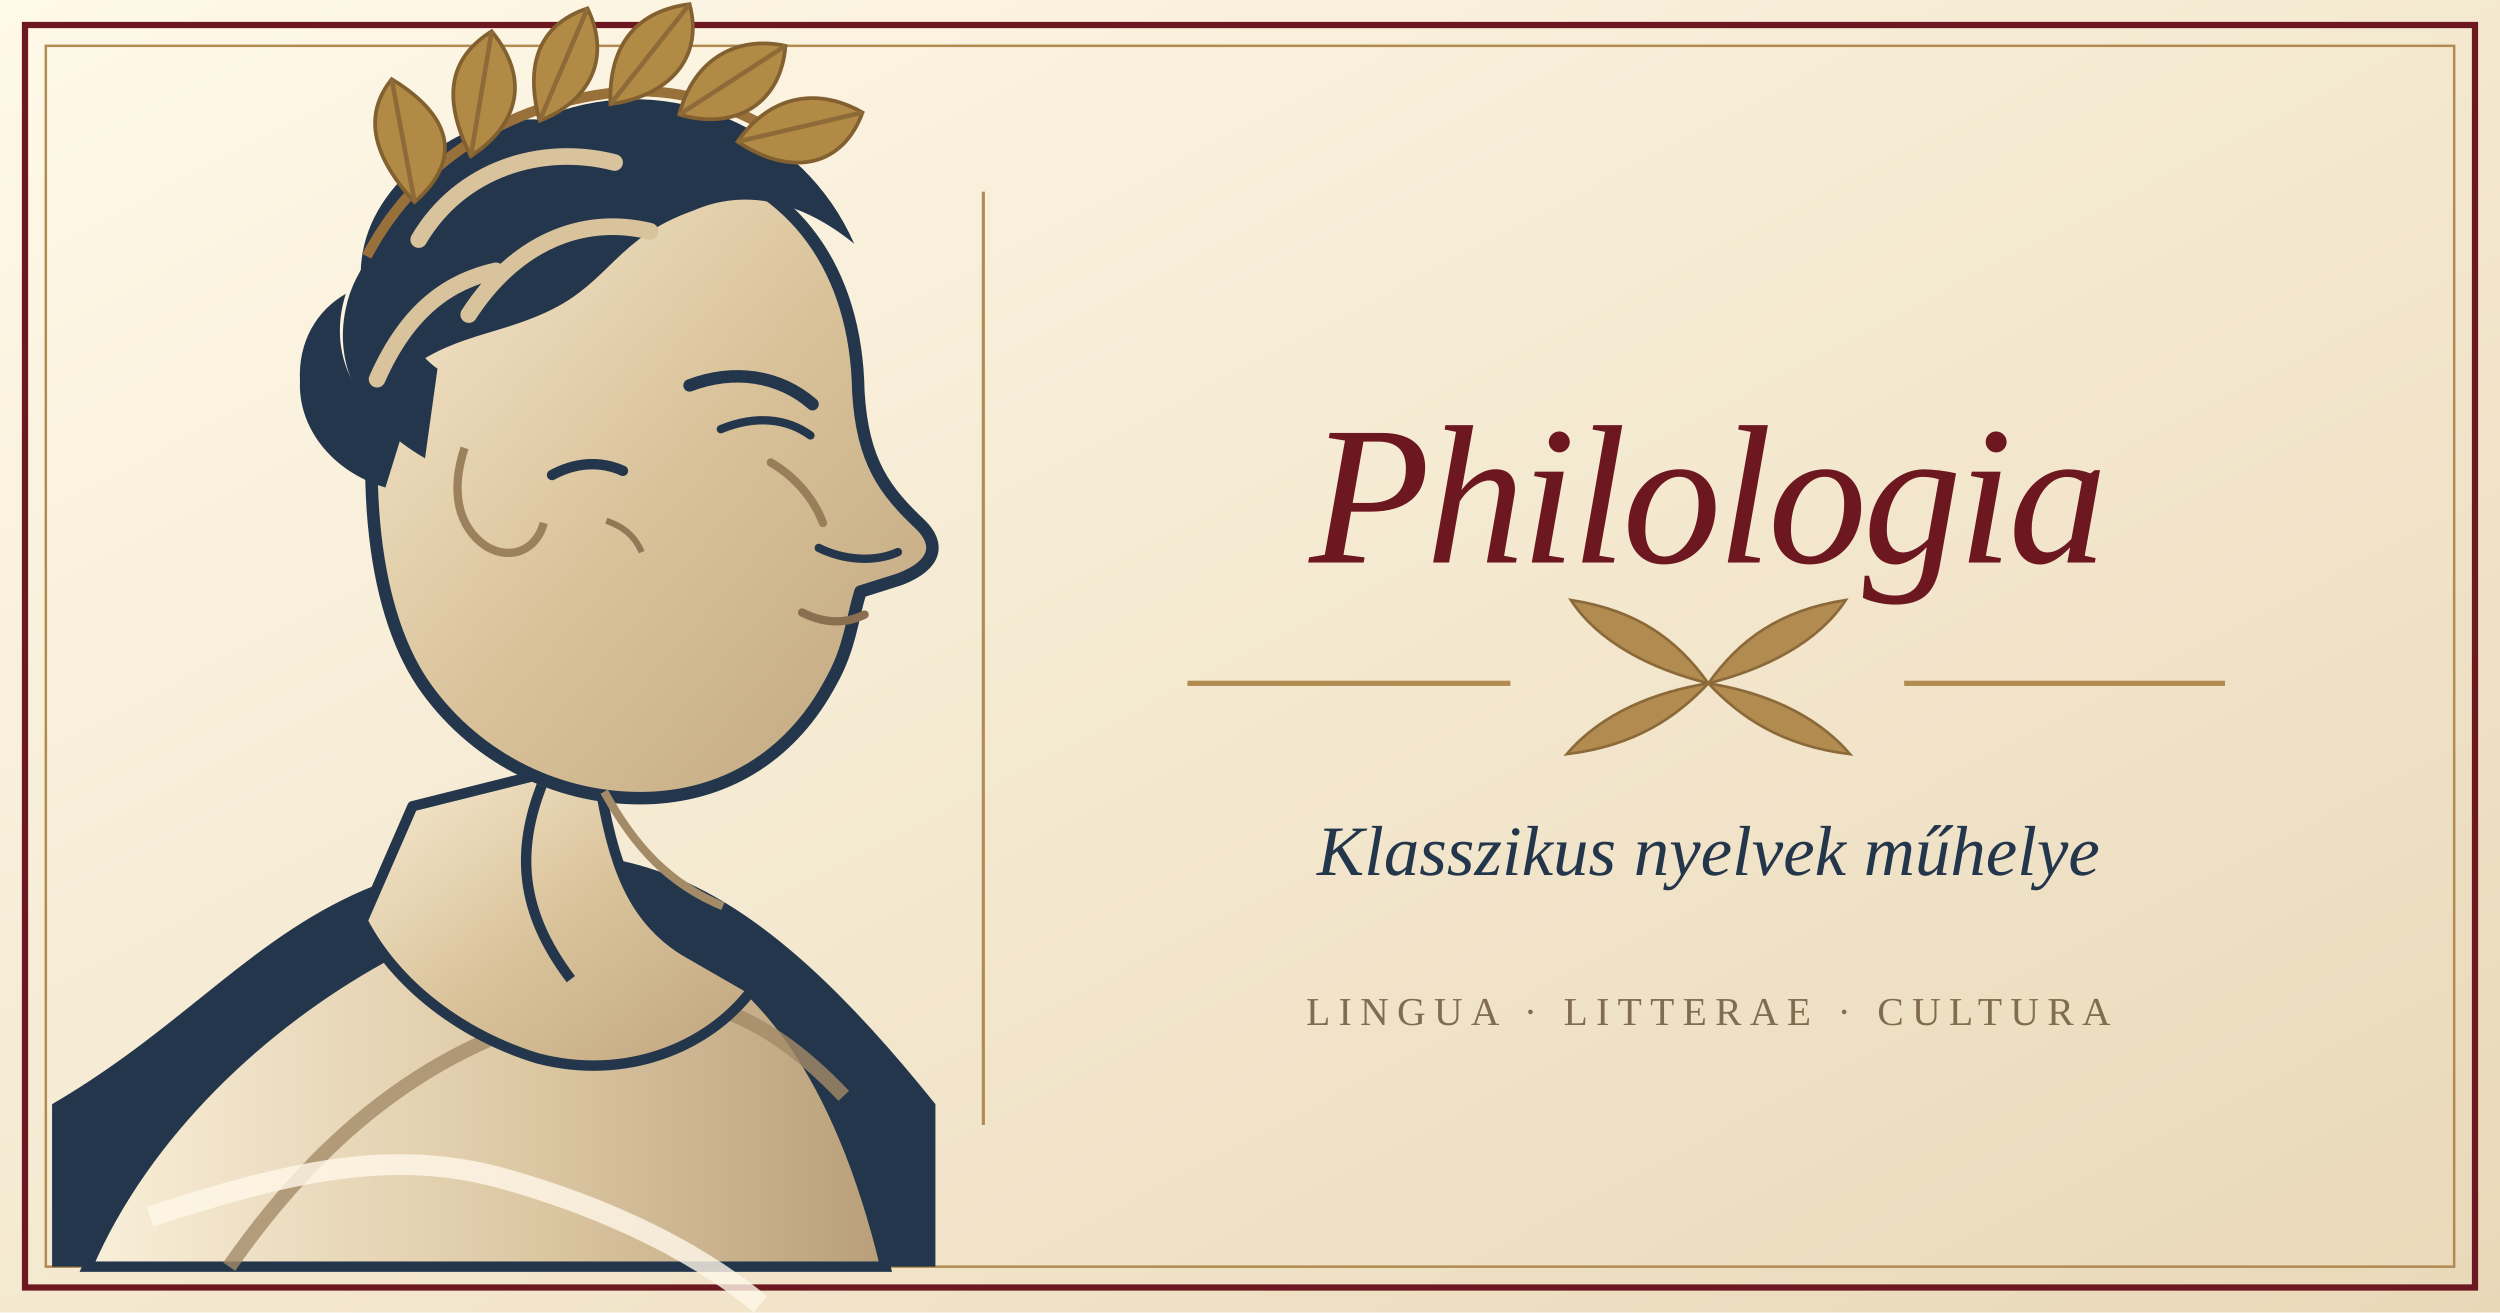
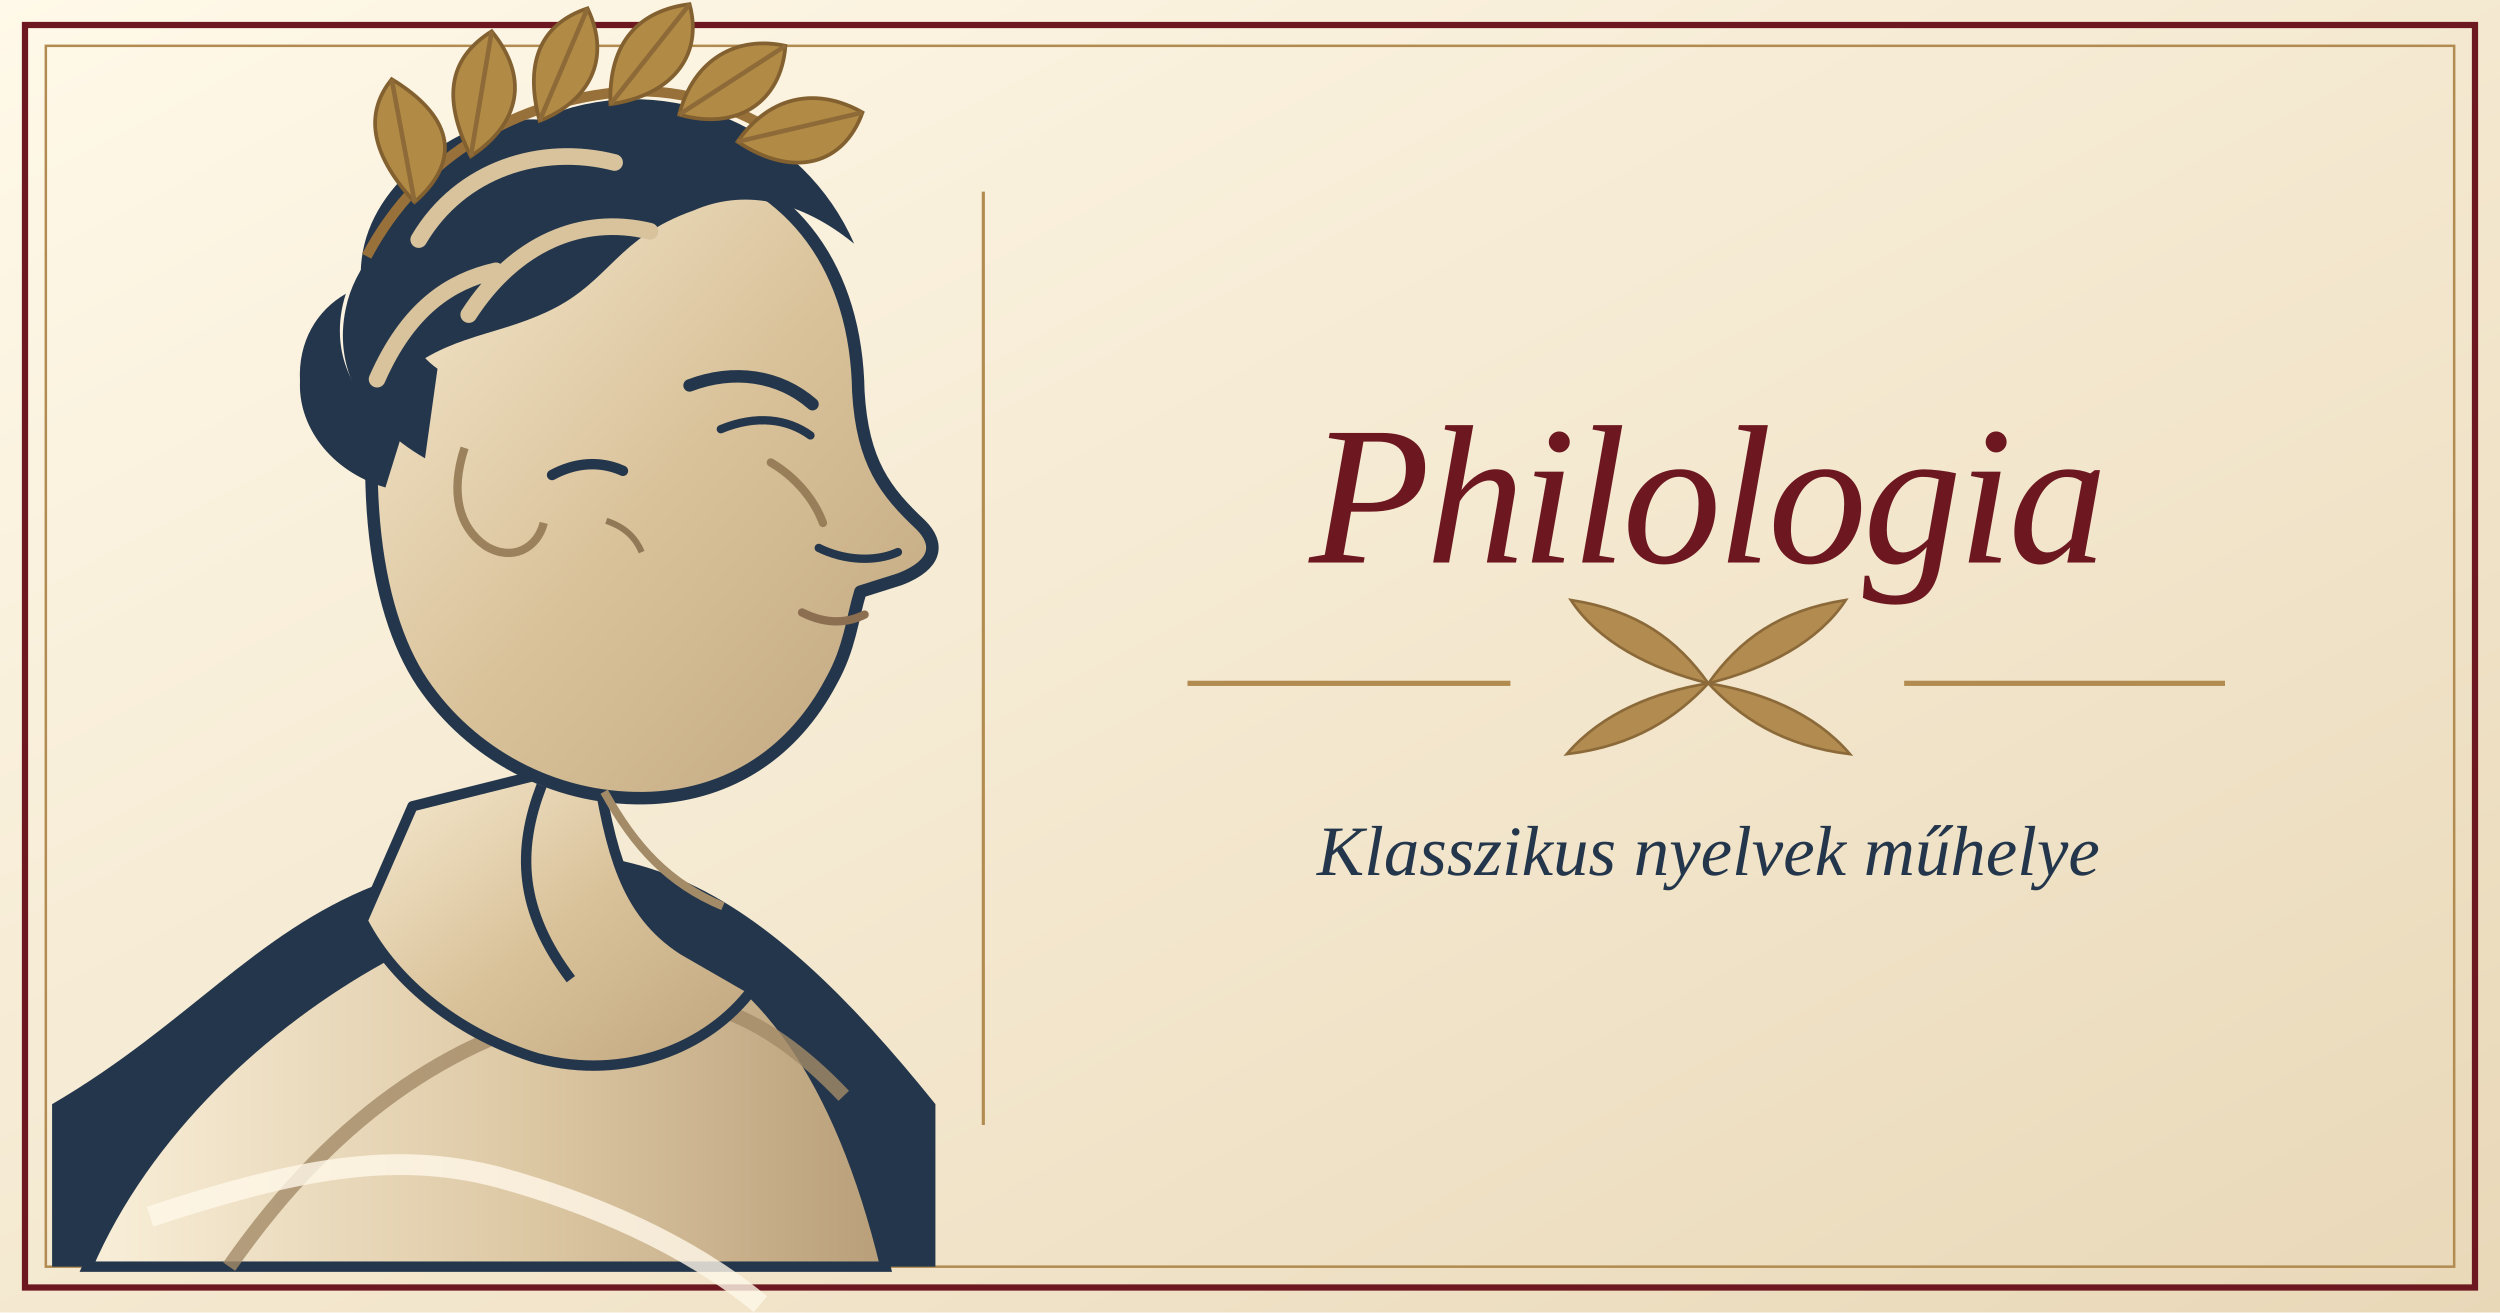
<svg xmlns="http://www.w3.org/2000/svg" width="1200" height="630" viewBox="0 0 1200 630">
  <defs>
    <linearGradient id="paper" x1="0" y1="0" x2="1" y2="1">
      <stop offset="0" stop-color="#fff9e9" />
      <stop offset=".55" stop-color="#f3e7ce" />
      <stop offset="1" stop-color="#e9d8b8" />
    </linearGradient>
    <linearGradient id="stone" x1="0" y1="0" x2="1" y2="1">
      <stop offset="0" stop-color="#f8ecd3" />
      <stop offset=".52" stop-color="#d9c29a" />
      <stop offset="1" stop-color="#bfa57d" />
    </linearGradient>
    <linearGradient id="cloth" x1="0" y1="0" x2="1" y2="0">
      <stop offset="0" stop-color="#f9efd9" />
      <stop offset=".55" stop-color="#ddc8a4" />
      <stop offset="1" stop-color="#b89f79" />
    </linearGradient>
    <filter id="soft">
      <feGaussianBlur stdDeviation="1.1" />
    </filter>
  </defs>
  <rect width="1200" height="630" fill="url(#paper)" />
  <rect x="12" y="12" width="1176" height="606" fill="none" stroke="#6d1820" stroke-width="3" />
  <rect x="22" y="22" width="1156" height="586" fill="none" stroke="#b18b50" stroke-width="1.2" />
  <path d="M25 530 C90 492 122 448 180 425 C222 406 277 403 321 420 C366 437 408 479 449 530 L449 608 L25 608Z" fill="#24364b" />
  <path d="M42 608 C70 543 127 491 183 460 C227 436 272 432 315 447 C365 465 403 517 425 608Z" fill="url(#cloth)" stroke="#24364b" stroke-width="5" />
  <path d="M110 608 C163 532 222 495 290 482 C330 474 365 484 405 526" fill="none" stroke="#a48b68" stroke-width="7" opacity=".8" />
  <path d="M72 584 C142 561 189 552 239 565 C283 577 330 597 365 626" fill="none" stroke="#fff7e8" stroke-width="10" opacity=".8" />
  <path d="M286 365 C293 409 300 438 328 456 L361 475 C340 503 300 519 258 508 C222 497 190 473 174 442 L198 387Z" fill="url(#stone)" stroke="#24364b" stroke-width="5" stroke-linejoin="round" />
  <path d="M186 143 C203 88 269 61 328 75 C382 88 411 130 412 188 C414 222 425 236 442 252 C451 261 450 271 432 278 L413 284 C409 297 408 311 399 327 C381 361 351 381 313 383 C269 385 229 364 205 331 C180 297 170 231 186 143Z" fill="url(#stone)" stroke="#24364b" stroke-width="6" stroke-linejoin="round" />
  <path d="M184 188 C171 130 208 76 264 55 C322 33 386 62 410 117 C383 95 356 91 333 101 C296 114 293 135 264 149 C235 163 211 160 184 188Z" fill="#24364b" />
  <path d="M195 185 C160 142 170 102 204 76 C227 57 250 55 273 59 C237 70 225 96 231 119 C214 136 206 158 195 185Z" fill="#24364b" />
  <path d="M204 220 C173 202 160 176 166 148 C170 128 186 110 203 102 C185 131 190 163 210 177Z" fill="#24364b" />
  <path d="M185 234 C158 226 143 204 144 183 C143 164 152 149 166 141 C157 169 170 195 194 205Z" fill="#24364b" />
  <path d="M201 115 C221 81 260 69 295 78 M225 151 C247 117 279 103 312 111 M181 182 C196 148 216 135 238 130" fill="none" stroke="#d8c39d" stroke-width="8" stroke-linecap="round" />
  <path d="M331 185 C352 177 374 180 390 194" fill="none" stroke="#24364b" stroke-width="6" stroke-linecap="round" />
  <path d="M346 206 C363 199 378 201 389 209" fill="none" stroke="#24364b" stroke-width="4" stroke-linecap="round" />
  <path d="M370 222 C382 229 391 240 395 251" fill="none" stroke="#987e59" stroke-width="4" stroke-linecap="round" />
  <path d="M393 263 C405 269 420 270 431 265" fill="none" stroke="#24364b" stroke-width="4" stroke-linecap="round" />
  <path d="M385 294 C397 300 407 299 415 295" fill="none" stroke="#8c6f50" stroke-width="4" stroke-linecap="round" />
  <path d="M265 228 C276 222 288 221 299 226" fill="none" stroke="#24364b" stroke-width="5" stroke-linecap="round" />
  <path d="M291 250 C300 253 305 258 308 265" fill="none" stroke="#917957" stroke-width="3" />
  <path d="M223 215 C216 236 220 253 233 262 C246 270 258 263 261 251" fill="none" stroke="#9c825c" stroke-width="4" />
  <path d="M260 377 C248 408 249 437 274 470" fill="none" stroke="#24364b" stroke-width="5" />
  <path d="M290 380 C305 407 321 424 347 435" fill="none" stroke="#a48b68" stroke-width="4" />
  <path d="M176 123 C202 74 249 48 300 44 C330 42 358 53 382 70" fill="none" stroke="#987039" stroke-width="5" />
  <g fill="#b18a45" stroke="#82602f" stroke-width="1.8">
    <path d="M199 97 C176 72 176 53 188 38 C216 55 223 76 199 97Z" />
    <path d="M226 75 C211 45 217 27 236 15 C254 37 250 59 226 75Z" />
    <path d="M259 58 C251 28 261 11 282 4 C294 29 282 49 259 58Z" />
    <path d="M293 50 C292 20 307 5 331 2 C338 28 321 46 293 50Z" />
    <path d="M326 55 C333 28 354 17 377 22 C375 49 354 63 326 55Z" />
    <path d="M354 68 C370 45 393 42 414 54 C405 79 381 86 354 68Z" />
  </g>
  <g fill="none" stroke="#8d6a37" stroke-width="2.2">
    <path d="M199 97 L188 38 M226 75 L236 15 M259 58 L282 4 M293 50 L331 2 M326 55 L377 22 M354 68 L414 54" />
  </g>
  <path d="M472 92 V540" stroke="#b18b50" stroke-width="1.5" />
  <text x="820" y="270" text-anchor="middle" fill="#6d1820" font-family="Georgia, 'Times New Roman', serif" font-size="95" font-style="italic" letter-spacing="-2">Philologia</text>
  <path d="M570 328 H725 M914 328 H1068" stroke="#b18b50" stroke-width="2.5" />
  <g transform="translate(820 328)" fill="#b18b50" stroke="#8b6938" stroke-width="1.3">
    <path d="M0 0 C-28 -7 -53 -20 -66 -40 C-34 -35 -15 -21 0 0Z" />
    <path d="M0 0 C-25 4 -51 14 -68 34 C-35 30 -15 16 0 0Z" />
    <path d="M0 0 C28 -7 53 -20 66 -40 C34 -35 15 -21 0 0Z" />
    <path d="M0 0 C25 4 51 14 68 34 C35 30 15 16 0 0Z" />
  </g>
  <text x="820" y="420" text-anchor="middle" fill="#24364b" font-family="Georgia, 'Times New Roman', serif" font-size="34" font-style="italic">Klasszikus nyelvek műhelye</text>
-   <text x="820" y="492" text-anchor="middle" fill="#806c4e" font-family="Georgia, 'Times New Roman', serif" font-size="19" letter-spacing="4">LINGUA · LITTERAE · CULTURA</text>
</svg>
